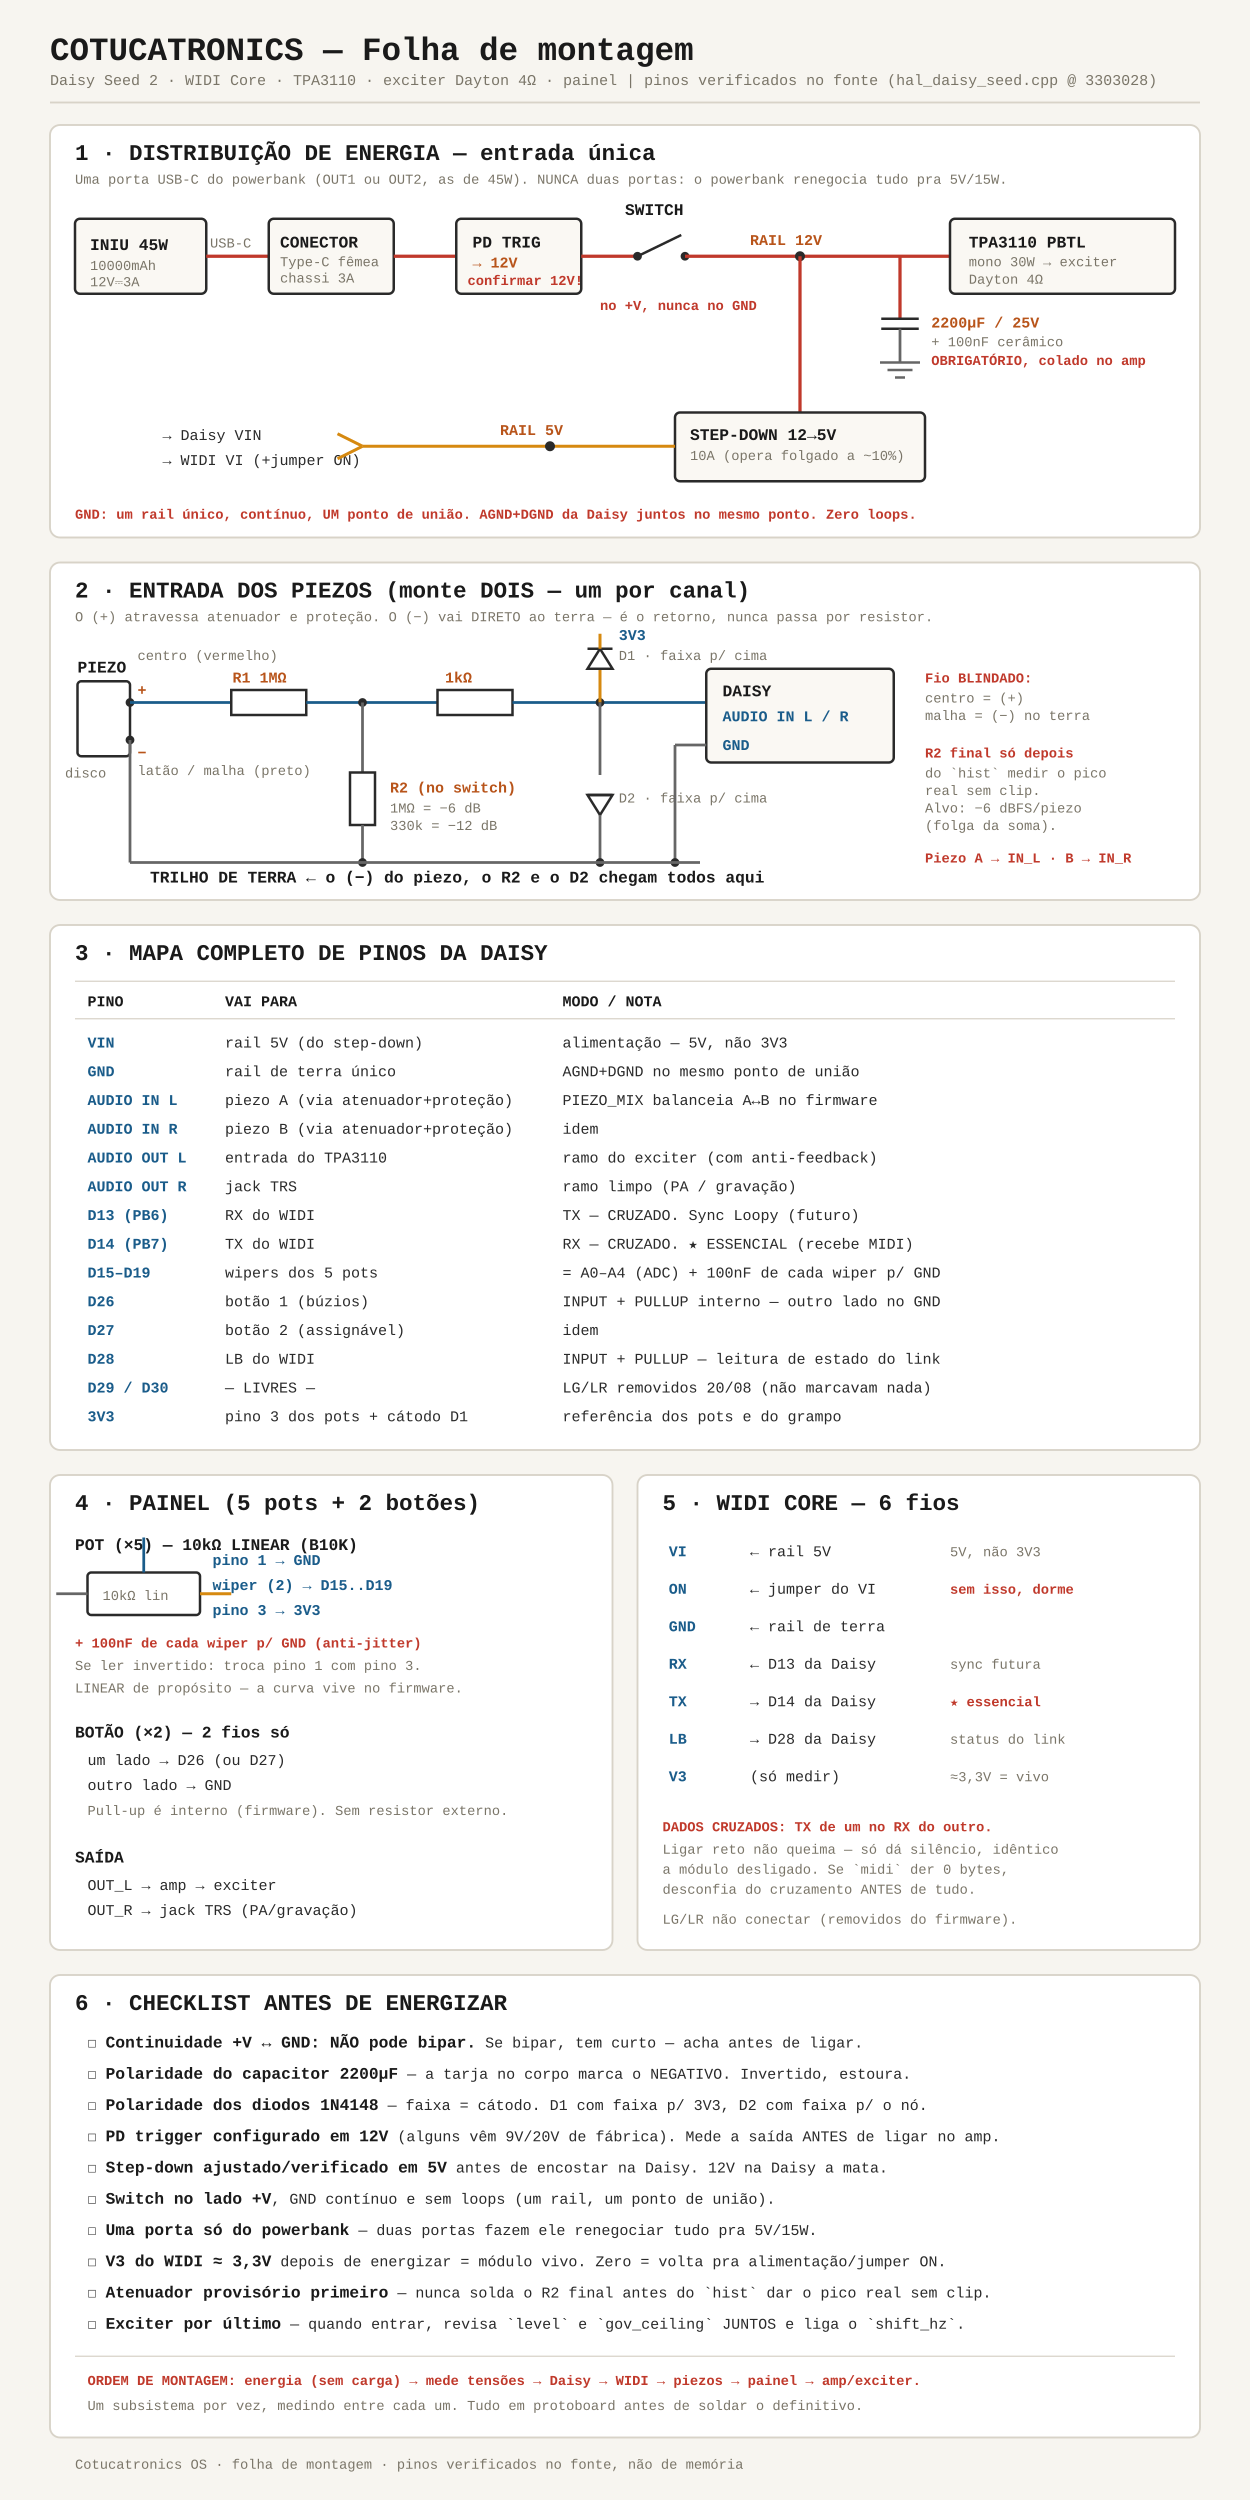
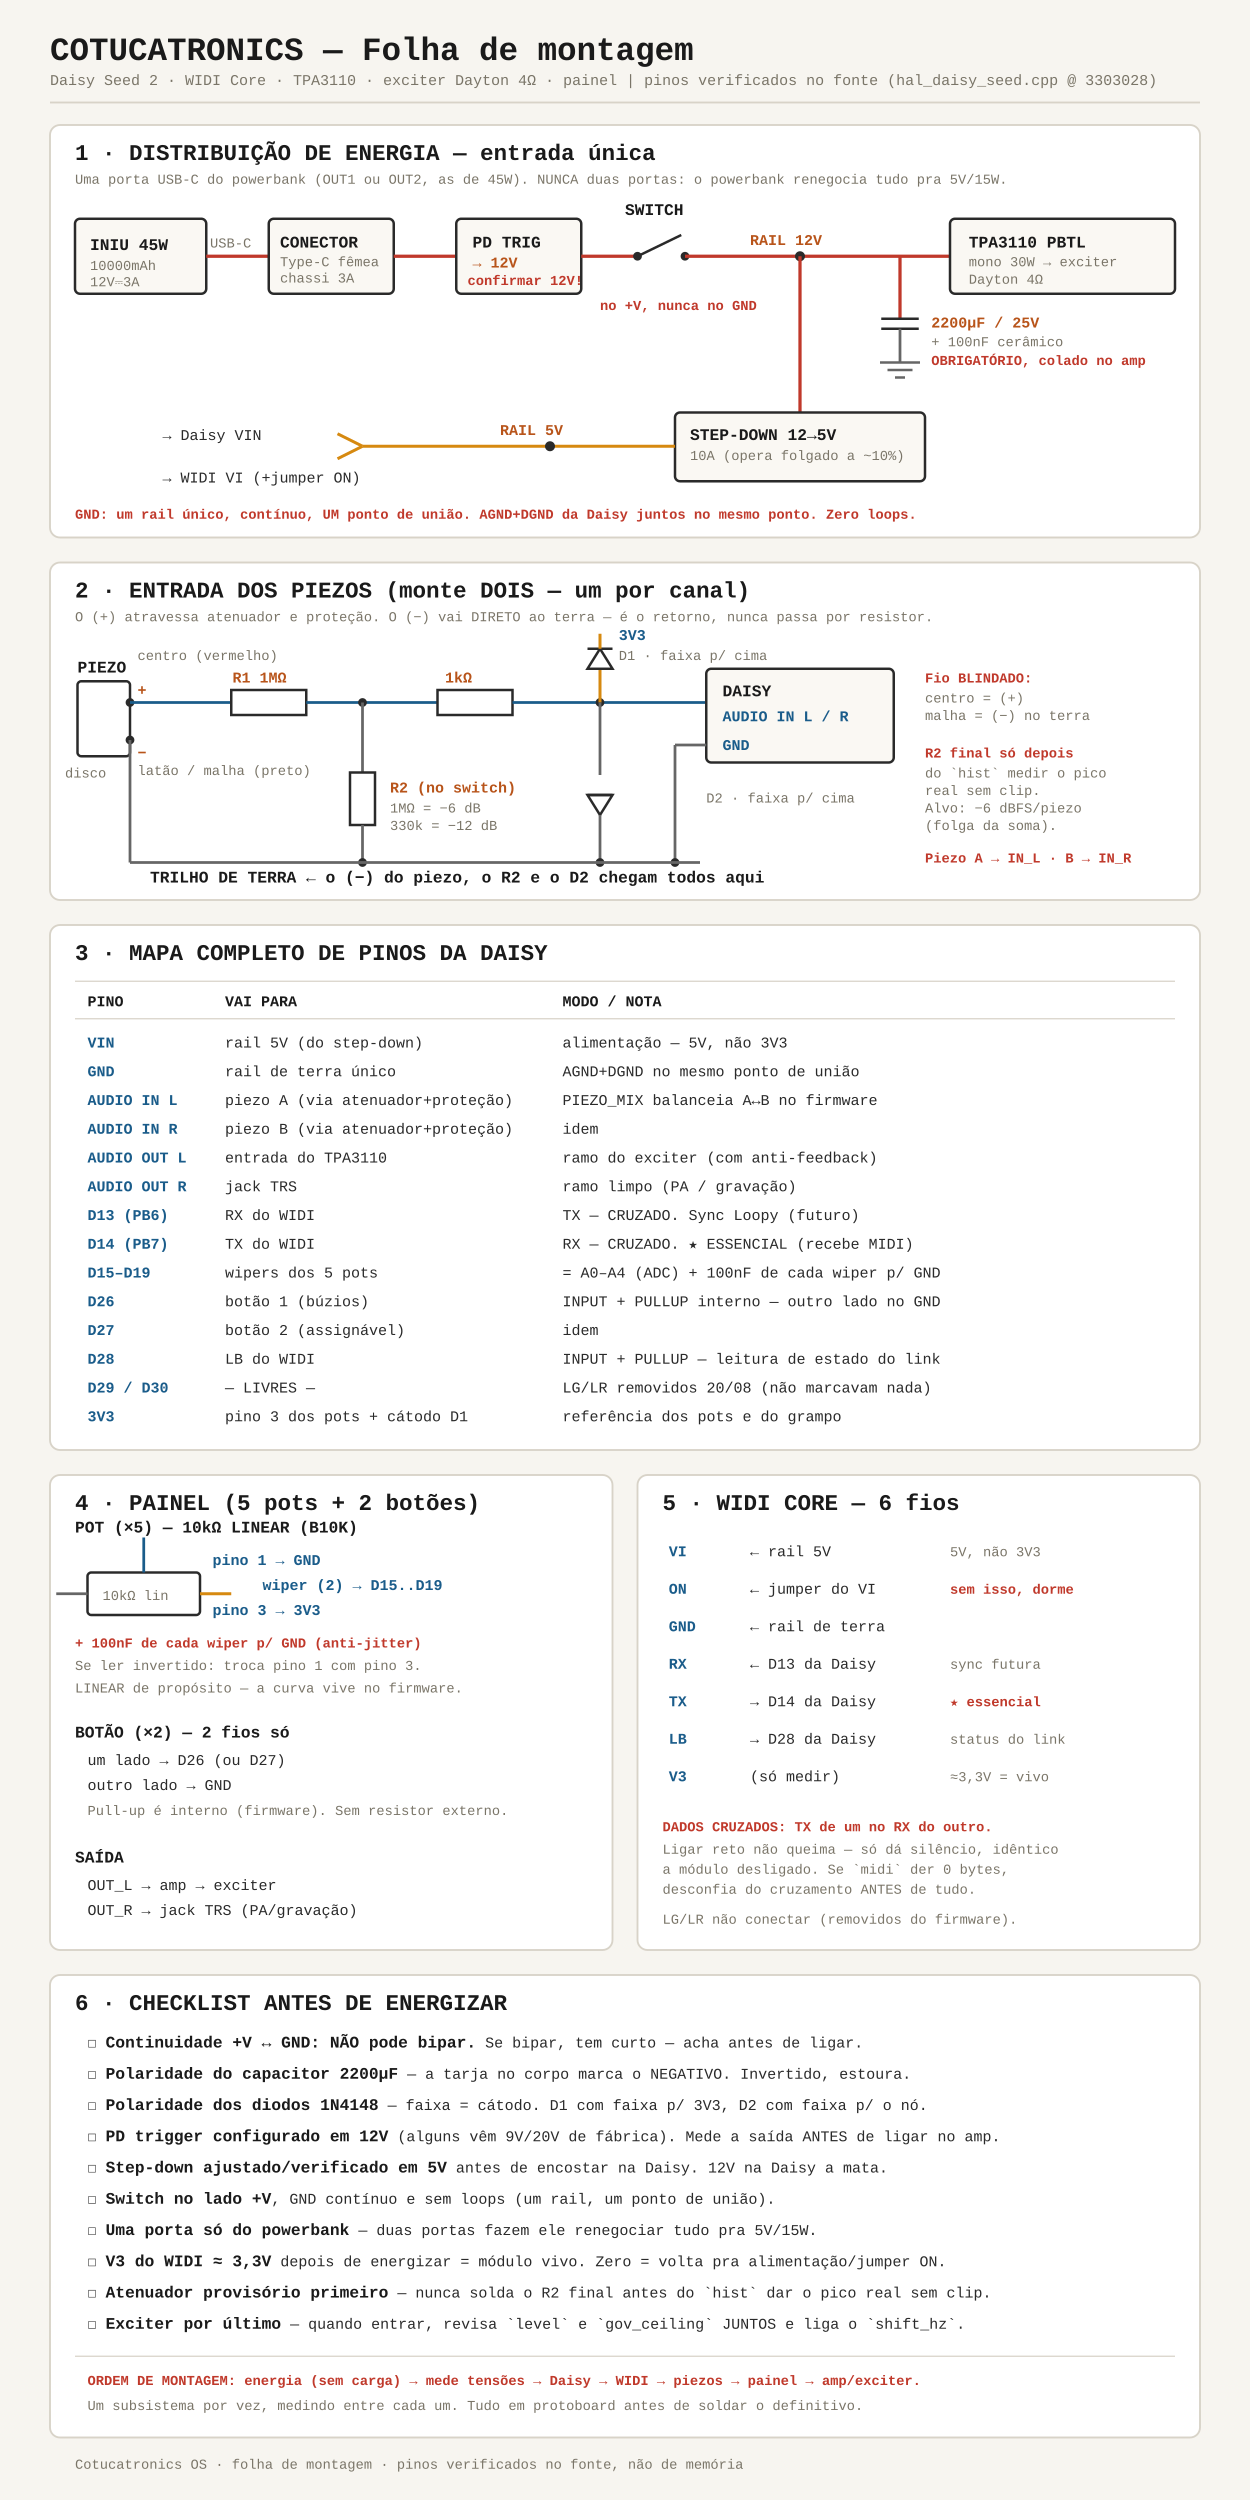
<svg xmlns="http://www.w3.org/2000/svg" viewBox="0 0 1000 2000" font-family="'Courier New',monospace">
  <style>
    .bg    { fill:#f7f5f0; }
    .card  { fill:#ffffff; stroke:#d8d3c8; stroke-width:1.5; }
    .box   { fill:#faf8f3; stroke:#2a2a2a; stroke-width:2; }
    .wire  { stroke:#2a2a2a; stroke-width:2.2; fill:none; }
    .w12   { stroke:#c0392b; stroke-width:2.6; fill:none; }
    .w5    { stroke:#d68910; stroke-width:2.4; fill:none; }
    .wg    { stroke:#666; stroke-width:2.2; fill:none; }
    .waud  { stroke:#1a5c8a; stroke-width:2.2; fill:none; }
    .comp  { stroke:#2a2a2a; stroke-width:2; fill:none; }
    .node  { fill:#2a2a2a; }
    .title { font-size:26px; font-weight:bold; fill:#1a1a1a; }
    .sub   { font-size:12px; fill:#7a7568; }
    .h     { font-size:18px; font-weight:bold; fill:#1a1a1a; }
    .lbl   { font-size:12px; fill:#2a2a2a; }
    .lblb  { font-size:13px; font-weight:bold; fill:#1a1a1a; }
    .val   { font-size:12px; font-weight:bold; fill:#b8541a; }
    .pin   { font-size:12px; font-weight:bold; fill:#1a5c8a; }
    .note  { font-size:11px; fill:#7a7568; }
    .red   { font-size:11px; fill:#c0392b; font-weight:bold; }
    .gnd   { stroke:#666; stroke-width:2; fill:none; }
    .tb    { font-size:12px; fill:#2a2a2a; }
    .th    { font-size:12px; font-weight:bold; fill:#1a1a1a; }
  </style>
  <rect class="bg" x="0" y="0" width="1000" height="2000" />
  <text class="title" x="40" y="48">COTUCATRONICS — Folha de montagem</text>
  <text class="sub" x="40" y="68">Daisy Seed 2 · WIDI Core · TPA3110 · exciter Dayton 4Ω · painel   |   pinos verificados no fonte (hal_daisy_seed.cpp @ 3303028)</text>
  <line x1="40" y1="82" x2="960" y2="82" stroke="#d8d3c8" stroke-width="1.5" />
  <rect class="card" x="40" y="100" width="920" height="330" rx="8" />
  <text class="h" x="60" y="128">1 · DISTRIBUIÇÃO DE ENERGIA — entrada única</text>
  <text class="note" x="60" y="147">Uma porta USB-C do powerbank (OUT1 ou OUT2, as de 45W). NUNCA duas portas: o powerbank renegocia tudo pra 5V/15W.</text>
  <rect class="box" x="60" y="175" width="105" height="60" rx="4" />
  <text class="lblb" x="72" y="200">INIU 45W</text>
  <text class="note" x="72" y="216">10000mAh</text>
  <text class="note" x="72" y="229">12V⎓3A</text>
  <line class="w12" x1="165" y1="205" x2="215" y2="205" />
  <text class="note" x="168" y="198">USB-C</text>
  <rect class="box" x="215" y="175" width="100" height="60" rx="4" />
  <text class="lblb" x="224" y="198">CONECTOR</text>
  <text class="note" x="224" y="213">Type-C fêmea</text>
  <text class="note" x="224" y="226">chassi 3A</text>
  <line class="w12" x1="315" y1="205" x2="365" y2="205" />
  <rect class="box" x="365" y="175" width="100" height="60" rx="4" />
  <text class="lblb" x="378" y="198">PD TRIG</text>
  <text class="val" x="378" y="214">→ 12V</text>
  <text class="red" x="374" y="228">confirmar 12V!</text>
  <line class="w12" x1="465" y1="205" x2="510" y2="205" />
  <circle class="node" cx="510" cy="205" r="3.5" />
  <line class="comp" x1="510" y1="205" x2="545" y2="188" />
  <circle class="node" cx="548" cy="205" r="3.5" />
  <text class="lblb" x="500" y="172">SWITCH</text>
  <text class="red" x="480" y="248">no +V, nunca no GND</text>
  <line class="w12" x1="548" y1="205" x2="700" y2="205" />
  <circle class="node" cx="640" cy="205" r="4" />
  <text class="val" x="600" y="196">RAIL 12V</text>
  <line class="w12" x1="700" y1="205" x2="760" y2="205" />
  <rect class="box" x="760" y="175" width="180" height="60" rx="4" />
  <text class="lblb" x="775" y="198">TPA3110 PBTL</text>
  <text class="note" x="775" y="213">mono 30W → exciter</text>
  <text class="note" x="775" y="227">Dayton 4Ω</text>
  <line class="w12" x1="720" y1="205" x2="720" y2="255" />
  <line class="comp" x1="705" y1="255" x2="735" y2="255" />
  <line class="comp" x1="705" y1="263" x2="735" y2="263" />
  <line class="wg" x1="720" y1="263" x2="720" y2="290" />
  <line class="gnd" x1="704" y1="290" x2="736" y2="290" />
  <line class="gnd" x1="710" y1="296" x2="730" y2="296" />
  <line class="gnd" x1="716" y1="302" x2="724" y2="302" />
  <text class="val" x="745" y="262">2200µF / 25V</text>
  <text class="note" x="745" y="277">+ 100nF cerâmico</text>
  <text class="red" x="745" y="292">OBRIGATÓRIO, colado no amp</text>
  <line class="w12" x1="640" y1="205" x2="640" y2="330" />
  <rect class="box" x="540" y="330" width="200" height="55" rx="4" />
  <text class="lblb" x="552" y="352">STEP-DOWN 12→5V</text>
  <text class="note" x="552" y="368">10A (opera folgado a ~10%)</text>
  <line class="w5" x1="540" y1="357" x2="380" y2="357" />
  <circle class="node" cx="440" cy="357" r="4" />
  <text class="val" x="400" y="348">RAIL 5V</text>
  <line class="w5" x1="380" y1="357" x2="290" y2="357" />
  <text class="lbl" x="130" y="352">→ Daisy VIN</text>
-   <text class="lbl" x="130" y="372">→ WIDI VI (+jumper ON)</text>
+   <text class="lbl" x="130" y="386">→ WIDI VI (+jumper ON)</text>
  <line class="w5" x1="290" y1="357" x2="270" y2="347" />
  <line class="w5" x1="290" y1="357" x2="270" y2="367" />
  <text class="red" x="60" y="415">GND: um rail único, contínuo, UM ponto de união. AGND+DGND da Daisy juntos no mesmo ponto. Zero loops.</text>
  <rect class="card" x="40" y="450" width="920" height="270" rx="8" />
  <text class="h" x="60" y="478">2 · ENTRADA DOS PIEZOS  (monte DOIS — um por canal)</text>
  <text class="note" x="60" y="497">O (+) atravessa atenuador e proteção. O (−) vai DIRETO ao terra — é o retorno, nunca passa por resistor.</text>
  <rect class="comp" x="62" y="545" width="42" height="60" rx="3" />
  <text class="lblb" x="62" y="538">PIEZO</text>
  <text class="note" x="52" y="622">disco</text>
  <circle class="node" cx="104" cy="562" r="3.5" />
  <text class="val" x="110" y="556">+</text>
  <text class="note" x="110" y="528">centro (vermelho)</text>
  <circle class="node" cx="104" cy="592" r="3.5" />
  <text class="val" x="110" y="606">−</text>
  <text class="note" x="110" y="620">latão / malha (preto)</text>
  <line class="waud" x1="104" y1="562" x2="185" y2="562" />
  <rect class="comp" x="185" y="552" width="60" height="20" />
  <text class="val" x="186" y="546">R1 1MΩ</text>
  <line class="waud" x1="245" y1="562" x2="350" y2="562" />
  <circle class="node" cx="290" cy="562" r="3.5" />
  <line class="wg" x1="290" y1="562" x2="290" y2="618" />
  <rect class="comp" x="280" y="618" width="20" height="42" />
  <text class="val" x="312" y="634">R2 (no switch)</text>
  <text class="note" x="312" y="650">1MΩ  = −6 dB</text>
  <text class="note" x="312" y="664">330k = −12 dB</text>
  <line class="wg" x1="290" y1="660" x2="290" y2="690" />
  <circle class="node" cx="290" cy="690" r="3.5" />
  <rect class="comp" x="350" y="552" width="60" height="20" />
  <text class="val" x="356" y="546">1kΩ</text>
  <line class="waud" x1="410" y1="562" x2="565" y2="562" />
  <circle class="node" cx="480" cy="562" r="3.5" />
  <line class="w5" x1="480" y1="562" x2="480" y2="535" />
  <path class="comp" d="M 470 535 L 490 535 L 480 519 Z" />
  <line class="comp" x1="470" y1="519" x2="490" y2="519" />
  <line class="w5" x1="480" y1="519" x2="480" y2="507" />
  <text class="pin" x="495" y="512">3V3</text>
  <text class="note" x="495" y="528">D1 · faixa p/ cima</text>
  <line class="wg" x1="480" y1="562" x2="480" y2="620" />
  <path class="comp" d="M 470 636 L 490 636 L 480 652 Z" />
  <line class="comp" x1="470" y1="636" x2="490" y2="636" />
  <line class="wg" x1="480" y1="652" x2="480" y2="690" />
  <circle class="node" cx="480" cy="690" r="3.5" />
-   <text class="note" x="495" y="642">D2 · faixa p/ cima</text>
+   <text class="note" x="565" y="642">D2 · faixa p/ cima</text>
  <rect class="box" x="565" y="535" width="150" height="75" rx="4" />
  <text class="lblb" x="578" y="557">DAISY</text>
  <text class="pin" x="578" y="577">AUDIO IN L / R</text>
  <text class="pin" x="578" y="600">GND</text>
  <line class="wg" x1="565" y1="596" x2="540" y2="596" />
  <line class="wg" x1="540" y1="596" x2="540" y2="690" />
  <circle class="node" cx="540" cy="690" r="3.5" />
  <line class="wg" x1="104" y1="592" x2="104" y2="690" />
  <line class="wg" x1="104" y1="690" x2="560" y2="690" />
  <text class="lblb" x="120" y="706">TRILHO DE TERRA  ← o (−) do piezo, o R2 e o D2 chegam todos aqui</text>
  <text class="red" x="740" y="546">Fio BLINDADO:</text>
  <text class="note" x="740" y="562">centro = (+)</text>
  <text class="note" x="740" y="576">malha = (−) no terra</text>
  <text class="red" x="740" y="606">R2 final só depois</text>
  <text class="note" x="740" y="622">do `hist` medir o pico</text>
  <text class="note" x="740" y="636">real sem clip.</text>
  <text class="note" x="740" y="650">Alvo: −6 dBFS/piezo</text>
  <text class="note" x="740" y="664">(folga da soma).</text>
  <text class="red" x="740" y="690">Piezo A → IN_L · B → IN_R</text>
  <rect class="card" x="40" y="740" width="920" height="420" rx="8" />
  <text class="h" x="60" y="768">3 · MAPA COMPLETO DE PINOS DA DAISY</text>
  <line x1="60" y1="785" x2="940" y2="785" stroke="#d8d3c8" />
  <text class="th" x="70" y="805">PINO</text>
  <text class="th" x="180" y="805">VAI PARA</text>
  <text class="th" x="450" y="805">MODO / NOTA</text>
  <line x1="60" y1="815" x2="940" y2="815" stroke="#d8d3c8" />
  <g class="tb">
    <text class="pin" x="70" y="838">VIN</text>
    <text x="180" y="838">rail 5V (do step-down)</text>
    <text x="450" y="838">alimentação — 5V, não 3V3</text>
    <text class="pin" x="70" y="861">GND</text>
    <text x="180" y="861">rail de terra único</text>
    <text x="450" y="861">AGND+DGND no mesmo ponto de união</text>
    <text class="pin" x="70" y="884">AUDIO IN L</text>
    <text x="180" y="884">piezo A (via atenuador+proteção)</text>
    <text x="450" y="884">PIEZO_MIX balanceia A↔B no firmware</text>
    <text class="pin" x="70" y="907">AUDIO IN R</text>
    <text x="180" y="907">piezo B (via atenuador+proteção)</text>
    <text x="450" y="907">idem</text>
    <text class="pin" x="70" y="930">AUDIO OUT L</text>
    <text x="180" y="930">entrada do TPA3110</text>
    <text x="450" y="930">ramo do exciter (com anti-feedback)</text>
    <text class="pin" x="70" y="953">AUDIO OUT R</text>
    <text x="180" y="953">jack TRS</text>
    <text x="450" y="953">ramo limpo (PA / gravação)</text>
    <text class="pin" x="70" y="976">D13 (PB6)</text>
    <text x="180" y="976">RX do WIDI</text>
    <text x="450" y="976">TX — CRUZADO. Sync Loopy (futuro)</text>
    <text class="pin" x="70" y="999">D14 (PB7)</text>
    <text x="180" y="999">TX do WIDI</text>
    <text x="450" y="999">RX — CRUZADO. ★ ESSENCIAL (recebe MIDI)</text>
    <text class="pin" x="70" y="1022">D15–D19</text>
    <text x="180" y="1022">wipers dos 5 pots</text>
    <text x="450" y="1022">= A0–A4 (ADC) + 100nF de cada wiper p/ GND</text>
    <text class="pin" x="70" y="1045">D26</text>
    <text x="180" y="1045">botão 1 (búzios)</text>
    <text x="450" y="1045">INPUT + PULLUP interno — outro lado no GND</text>
    <text class="pin" x="70" y="1068">D27</text>
    <text x="180" y="1068">botão 2 (assignável)</text>
    <text x="450" y="1068">idem</text>
    <text class="pin" x="70" y="1091">D28</text>
    <text x="180" y="1091">LB do WIDI</text>
    <text x="450" y="1091">INPUT + PULLUP — leitura de estado do link</text>
    <text class="pin" x="70" y="1114">D29 / D30</text>
    <text x="180" y="1114">— LIVRES —</text>
    <text x="450" y="1114">LG/LR removidos 20/08 (não marcavam nada)</text>
    <text class="pin" x="70" y="1137">3V3</text>
    <text x="180" y="1137">pino 3 dos pots + cátodo D1</text>
    <text x="450" y="1137">referência dos pots e do grampo</text>
  </g>
  <rect class="card" x="40" y="1180" width="450" height="380" rx="8" />
  <text class="h" x="60" y="1208">4 · PAINEL (5 pots + 2 botões)</text>
-   <text class="lblb" x="60" y="1240">POT (×5) — 10kΩ LINEAR (B10K)</text>
+   <text class="lblb" x="60" y="1226">POT (×5) — 10kΩ LINEAR (B10K)</text>
  <rect class="comp" x="70" y="1258" width="90" height="34" rx="3" />
  <text class="note" x="82" y="1280">10kΩ lin</text>
  <line class="wg" x1="70" y1="1275" x2="45" y2="1275" />
  <text class="pin" x="170" y="1252">pino 1 → GND</text>
  <line class="waud" x1="115" y1="1258" x2="115" y2="1230" />
-   <text class="pin" x="170" y="1272">wiper (2) → D15..D19</text>
+   <text class="pin" x="210" y="1272">wiper (2) → D15..D19</text>
  <line class="w5" x1="160" y1="1275" x2="185" y2="1275" />
  <text class="pin" x="170" y="1292">pino 3 → 3V3</text>
  <text class="red" x="60" y="1318">+ 100nF de cada wiper p/ GND (anti-jitter)</text>
  <text class="note" x="60" y="1336">Se ler invertido: troca pino 1 com pino 3.</text>
  <text class="note" x="60" y="1354">LINEAR de propósito — a curva vive no firmware.</text>
  <text class="lblb" x="60" y="1390">BOTÃO (×2) — 2 fios só</text>
  <text class="lbl" x="70" y="1412">um lado → D26 (ou D27)</text>
  <text class="lbl" x="70" y="1432">outro lado → GND</text>
  <text class="note" x="70" y="1452">Pull-up é interno (firmware). Sem resistor externo.</text>
  <text class="lblb" x="60" y="1490">SAÍDA</text>
  <text class="lbl" x="70" y="1512">OUT_L → amp → exciter</text>
  <text class="lbl" x="70" y="1532">OUT_R → jack TRS (PA/gravação)</text>
  <rect class="card" x="510" y="1180" width="450" height="380" rx="8" />
  <text class="h" x="530" y="1208">5 · WIDI CORE — 6 fios</text>
  <g class="tb">
    <text class="pin" x="535" y="1245">VI</text>
    <text x="600" y="1245">← rail 5V</text>
    <text class="note" x="760" y="1245">5V, não 3V3</text>
    <text class="pin" x="535" y="1275">ON</text>
    <text x="600" y="1275">← jumper do VI</text>
    <text class="red" x="760" y="1275">sem isso, dorme</text>
    <text class="pin" x="535" y="1305">GND</text>
    <text x="600" y="1305">← rail de terra</text>
    <text class="pin" x="535" y="1335">RX</text>
    <text x="600" y="1335">← D13 da Daisy</text>
    <text class="note" x="760" y="1335">sync futura</text>
    <text class="pin" x="535" y="1365">TX</text>
    <text x="600" y="1365">→ D14 da Daisy</text>
    <text class="red" x="760" y="1365">★ essencial</text>
    <text class="pin" x="535" y="1395">LB</text>
    <text x="600" y="1395">→ D28 da Daisy</text>
    <text class="note" x="760" y="1395">status do link</text>
    <text class="pin" x="535" y="1425">V3</text>
    <text x="600" y="1425">(só medir)</text>
    <text class="note" x="760" y="1425">≈3,3V = vivo</text>
  </g>
  <text class="red" x="530" y="1465">DADOS CRUZADOS: TX de um no RX do outro.</text>
  <text class="note" x="530" y="1483">Ligar reto não queima — só dá silêncio, idêntico</text>
  <text class="note" x="530" y="1499">a módulo desligado. Se `midi` der 0 bytes,</text>
  <text class="note" x="530" y="1515">desconfia do cruzamento ANTES de tudo.</text>
  <text class="note" x="530" y="1539">LG/LR não conectar (removidos do firmware).</text>
  <rect class="card" x="40" y="1580" width="920" height="370" rx="8" />
  <text class="h" x="60" y="1608">6 · CHECKLIST ANTES DE ENERGIZAR</text>
  <g class="tb">
    <text x="70" y="1638">☐  <tspan class="lblb">Continuidade +V ↔ GND: NÃO pode bipar.</tspan>  Se bipar, tem curto — acha antes de ligar.</text>
    <text x="70" y="1663">☐  <tspan class="lblb">Polaridade do capacitor 2200µF</tspan> — a tarja no corpo marca o NEGATIVO. Invertido, estoura.</text>
    <text x="70" y="1688">☐  <tspan class="lblb">Polaridade dos diodos 1N4148</tspan> — faixa = cátodo. D1 com faixa p/ 3V3, D2 com faixa p/ o nó.</text>
    <text x="70" y="1713">☐  <tspan class="lblb">PD trigger configurado em 12V</tspan> (alguns vêm 9V/20V de fábrica). Mede a saída ANTES de ligar no amp.</text>
    <text x="70" y="1738">☐  <tspan class="lblb">Step-down ajustado/verificado em 5V</tspan> antes de encostar na Daisy. 12V na Daisy a mata.</text>
    <text x="70" y="1763">☐  <tspan class="lblb">Switch no lado +V</tspan>, GND contínuo e sem loops (um rail, um ponto de união).</text>
    <text x="70" y="1788">☐  <tspan class="lblb">Uma porta só do powerbank</tspan> — duas portas fazem ele renegociar tudo pra 5V/15W.</text>
    <text x="70" y="1813">☐  <tspan class="lblb">V3 do WIDI ≈ 3,3V</tspan> depois de energizar = módulo vivo. Zero = volta pra alimentação/jumper ON.</text>
    <text x="70" y="1838">☐  <tspan class="lblb">Atenuador provisório primeiro</tspan> — nunca solda o R2 final antes do `hist` dar o pico real sem clip.</text>
    <text x="70" y="1863">☐  <tspan class="lblb">Exciter por último</tspan> — quando entrar, revisa `level` e `gov_ceiling` JUNTOS e liga o `shift_hz`.</text>
  </g>
  <line x1="60" y1="1885" x2="940" y2="1885" stroke="#d8d3c8" />
  <text class="red" x="70" y="1908">ORDEM DE MONTAGEM: energia (sem carga) → mede tensões → Daisy → WIDI → piezos → painel → amp/exciter.</text>
  <text class="note" x="70" y="1928">Um subsistema por vez, medindo entre cada um. Tudo em protoboard antes de soldar o definitivo.</text>
  <text class="note" x="60" y="1975">Cotucatronics OS · folha de montagem · pinos verificados no fonte, não de memória</text>
</svg>
